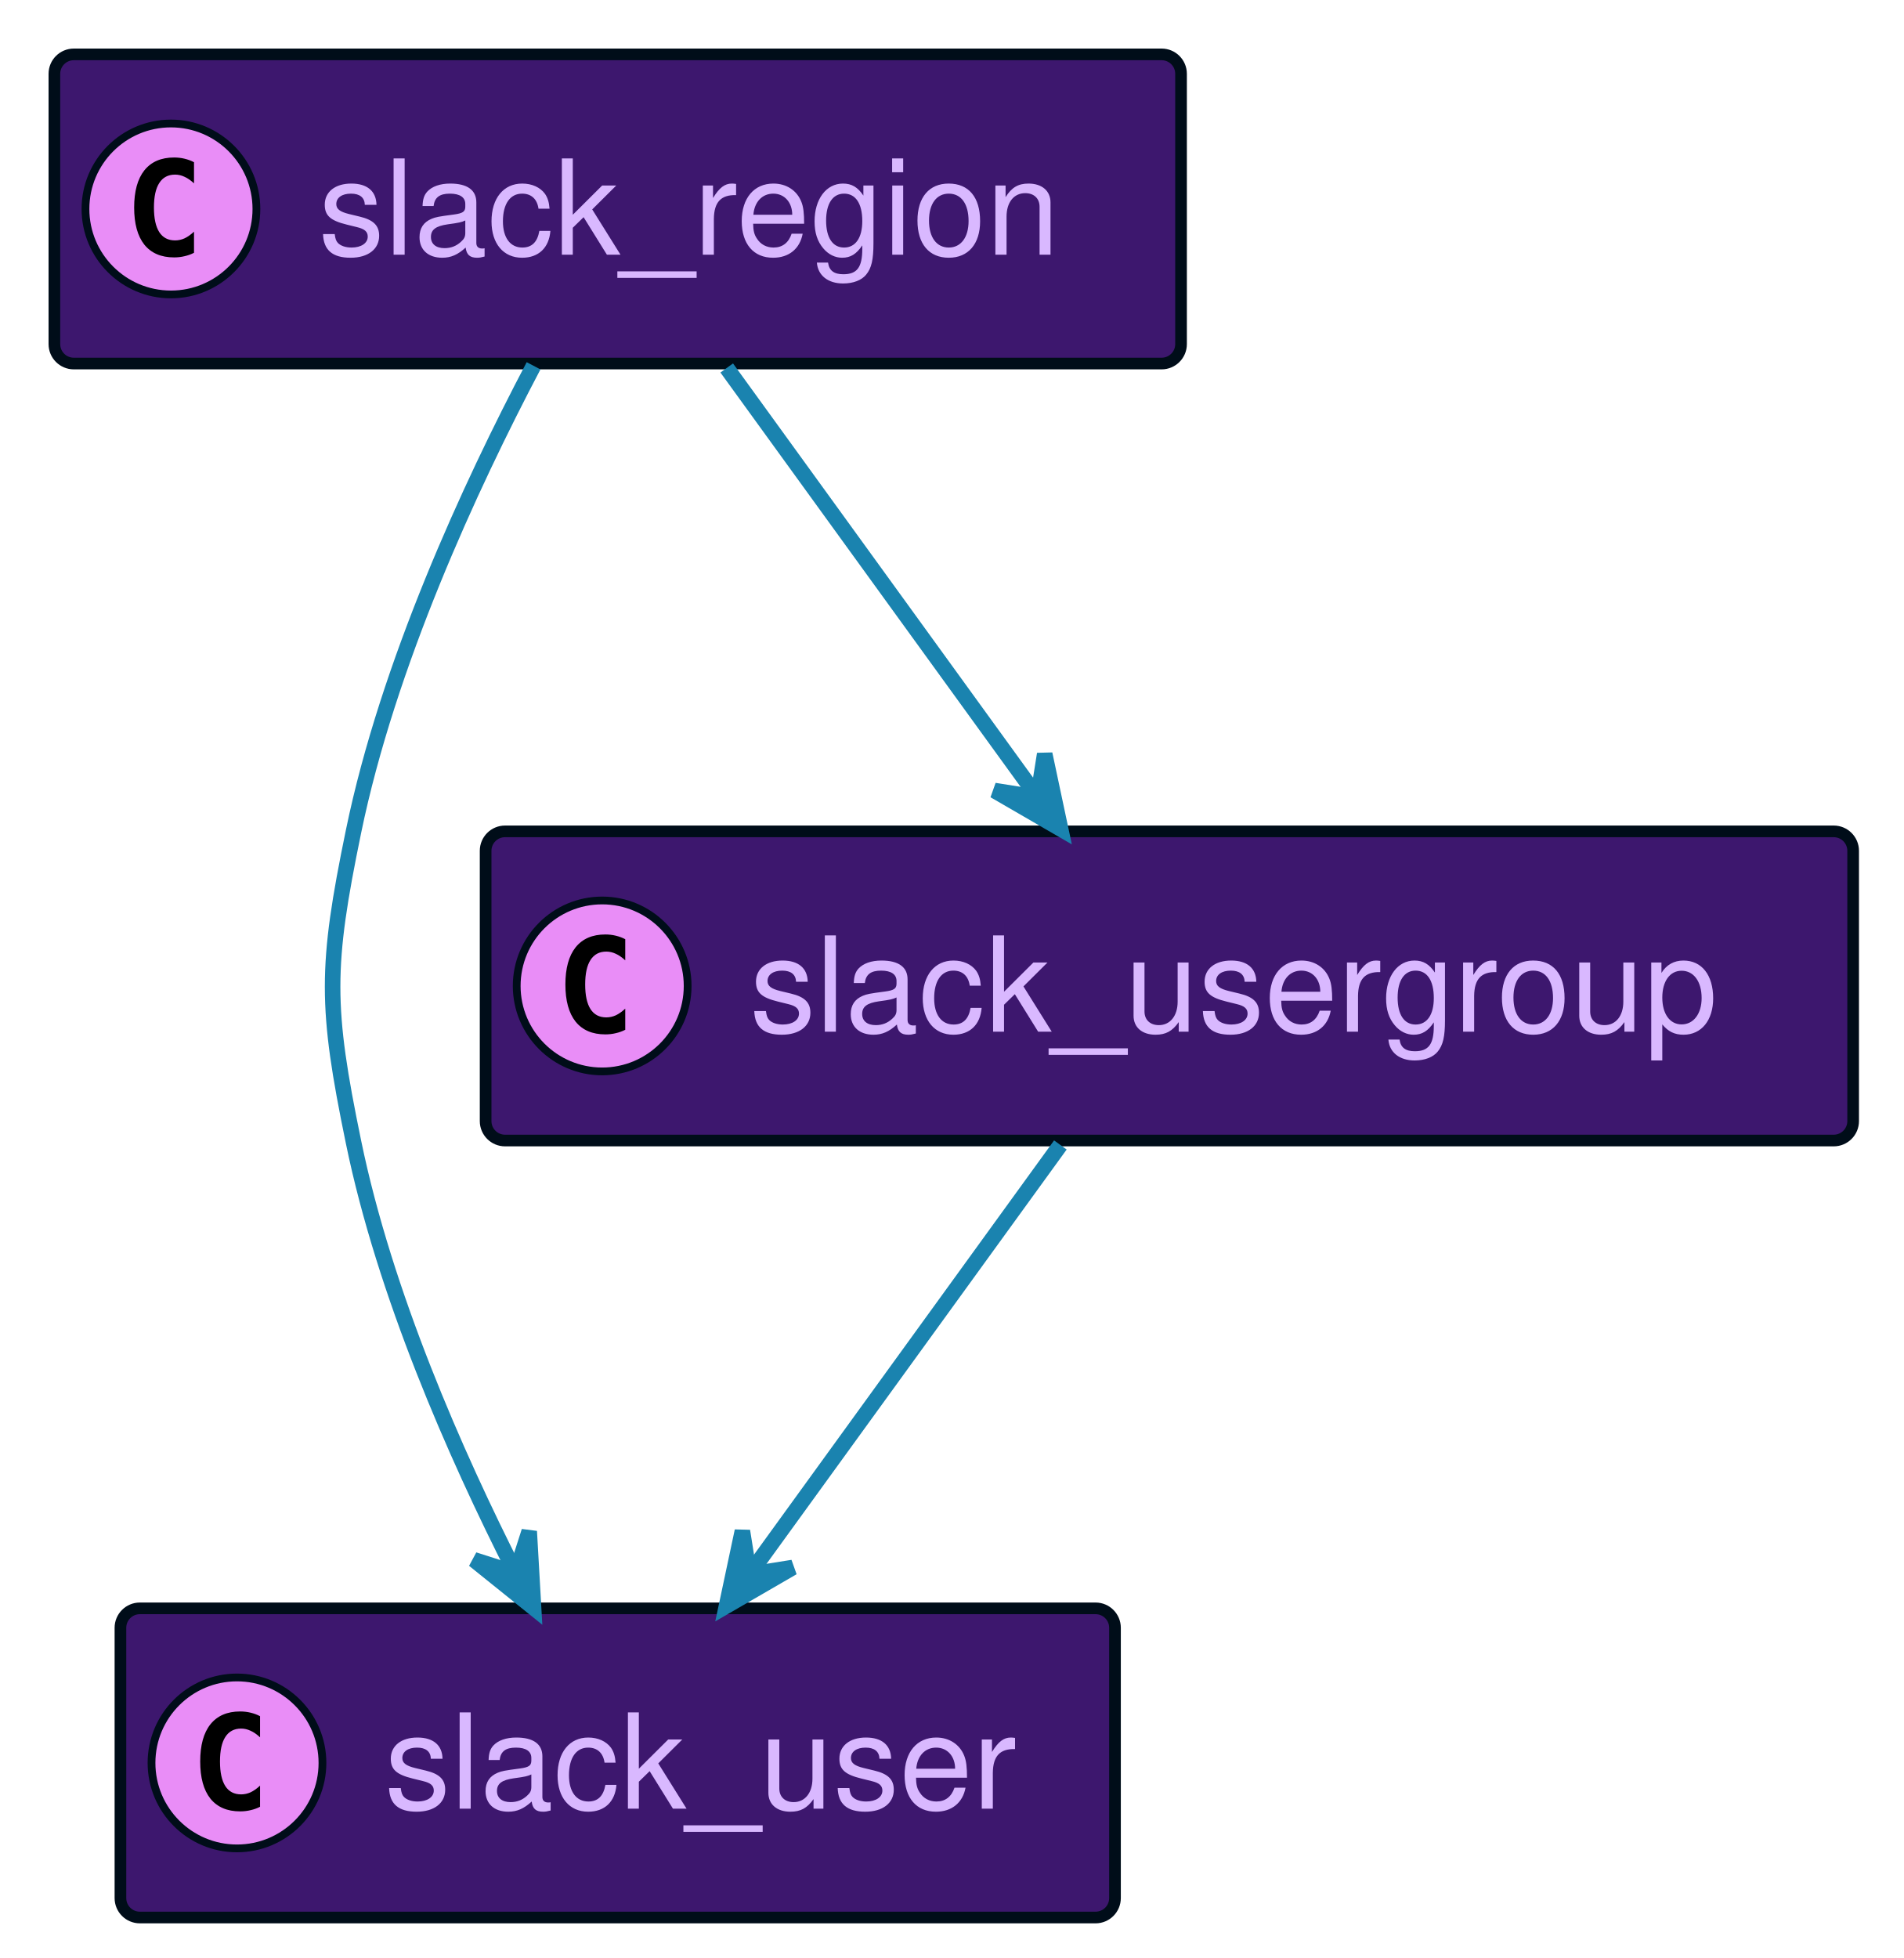
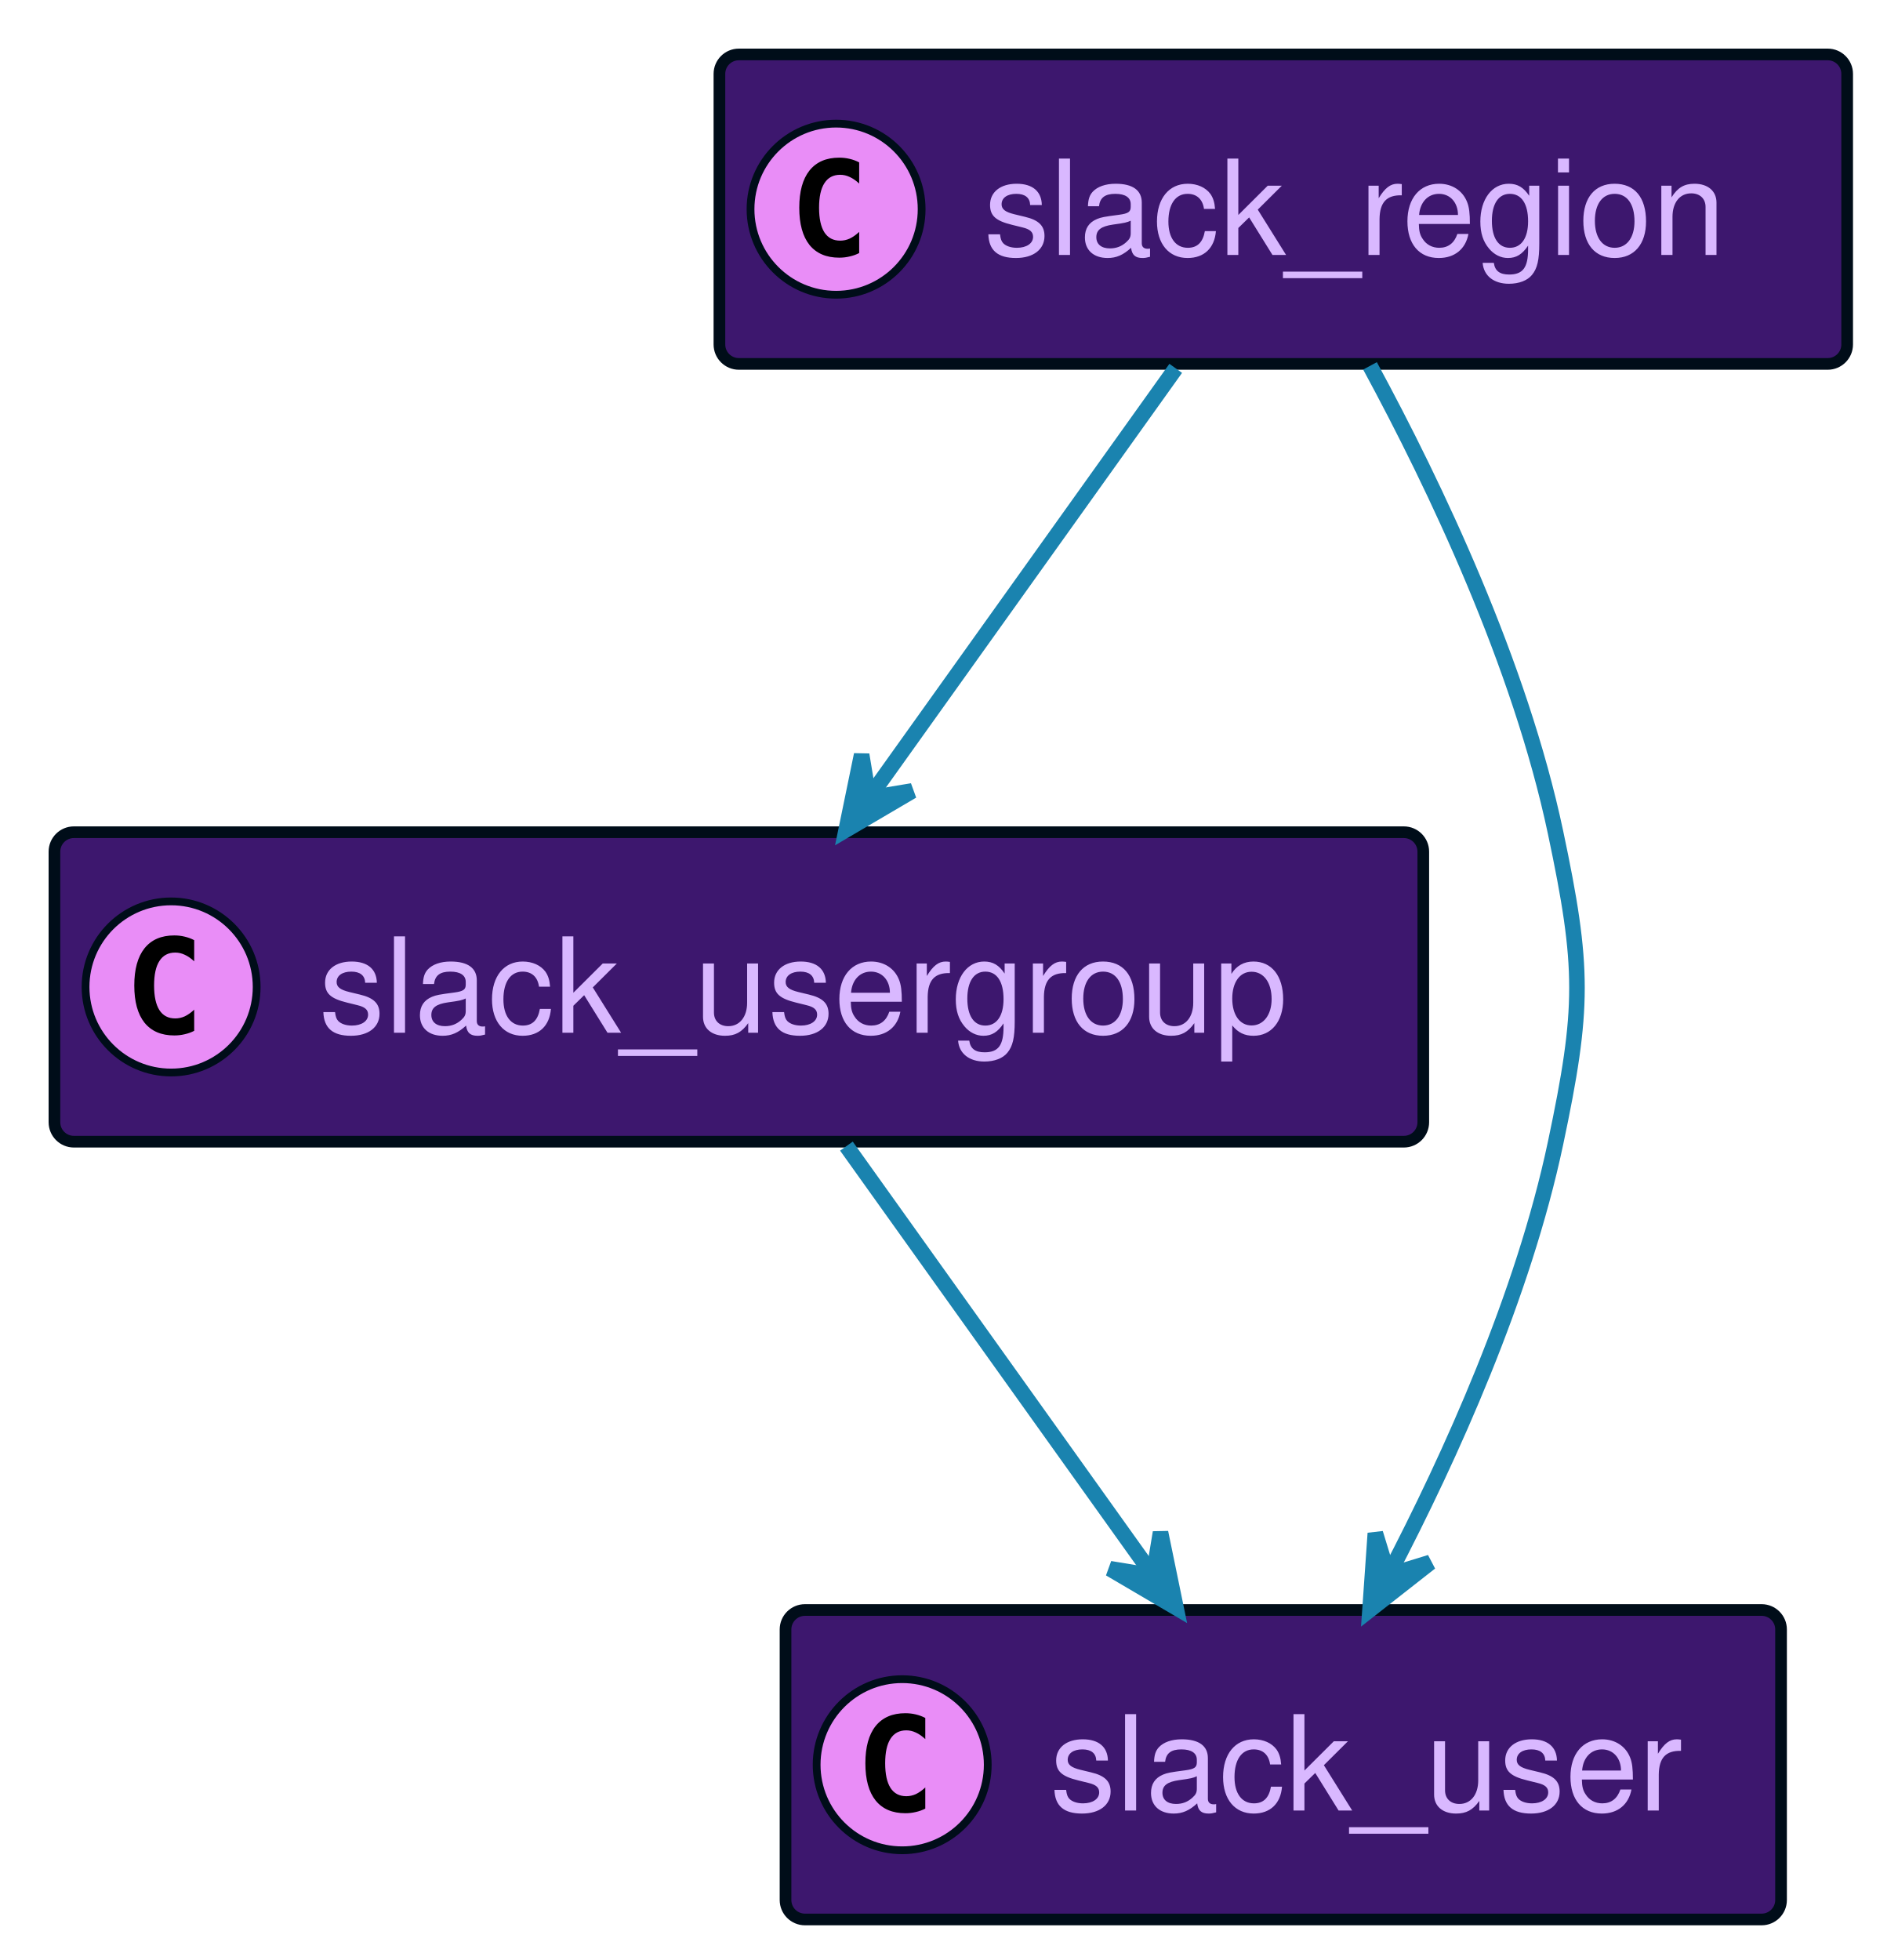
- <svg xmlns="http://www.w3.org/2000/svg" xmlns:xlink="http://www.w3.org/1999/xlink" width="245" height="252" preserveAspectRatio="none" style="width:245px;height:252px;background:#00000000">
-   <a xlink:actuate="onRequest" xlink:href="#a" xlink:show="new" xlink:title="#slack_region" xlink:type="simple" target="_top">
-     <rect id="a" width="145" height="39.789" x="7" y="7" fill="#3D176E" rx="2.5" ry="2.5" style="stroke:#000d19;stroke-width:1.5" />
-     <circle cx="22" cy="26.895" r="11" fill="#E98DF7" style="stroke:#000d19;stroke-width:1" />
-     <path d="M24.969 32.535q-.578.297-1.219.438-.64.156-1.344.156-2.5 0-3.828-1.64-1.312-1.657-1.312-4.782t1.312-4.781q1.328-1.656 3.828-1.656.703 0 1.344.156.656.156 1.219.453v2.719q-.625-.578-1.219-.844-.594-.281-1.219-.281-1.343 0-2.031 1.078-.688 1.062-.688 3.156 0 2.094.688 3.172.688 1.062 2.031 1.062.625 0 1.219-.265.594-.281 1.219-.86v2.72Z" />
-     <text x="41" y="32.78" fill="#D9B8FF" font-family="Helvetica" font-size="17" textLength="103">slack_region</text>
+ <svg xmlns="http://www.w3.org/2000/svg" xmlns:xlink="http://www.w3.org/1999/xlink" width="244" height="252" preserveAspectRatio="none" style="width:244px;height:252px;background:#00000000">
+   <a xlink:actuate="onRequest" xlink:href="#a" xlink:show="new" xlink:title="#slack_usergroup" xlink:type="simple" target="_top">
+     <rect id="a" width="176" height="39.789" x="7" y="107" fill="#3D176E" rx="2.5" ry="2.5" style="stroke:#000d19;stroke-width:1.5" />
+     <circle cx="22" cy="126.894" r="11" fill="#E98DF7" style="stroke:#000d19;stroke-width:1" />
+     <path d="M24.969 132.535q-.578.297-1.219.438-.64.156-1.344.156-2.5 0-3.828-1.64-1.312-1.657-1.312-4.782t1.312-4.781q1.328-1.657 3.828-1.657.703 0 1.344.157.656.156 1.219.453v2.719q-.625-.579-1.219-.844-.594-.281-1.219-.281-1.343 0-2.031 1.078-.688 1.062-.688 3.156 0 2.094.688 3.172.688 1.062 2.031 1.062.625 0 1.219-.265.594-.281 1.219-.86v2.72Z" />
+     <text x="41" y="132.78" fill="#D9B8FF" font-family="Helvetica" font-size="17" textLength="134">slack_usergroup</text>
  </a>
  <a xlink:actuate="onRequest" xlink:href="#b" xlink:show="new" xlink:title="#slack_user" xlink:type="simple" target="_top">
-     <rect id="b" width="128" height="39.789" x="15.5" y="207" fill="#3D176E" rx="2.5" ry="2.5" style="stroke:#000d19;stroke-width:1.5" />
-     <circle cx="30.5" cy="226.894" r="11" fill="#E98DF7" style="stroke:#000d19;stroke-width:1" />
-     <path d="M33.469 232.535q-.578.297-1.219.438-.64.156-1.344.156-2.5 0-3.828-1.64-1.312-1.657-1.312-4.782t1.312-4.781q1.328-1.656 3.828-1.656.703 0 1.344.156.656.156 1.219.453v2.719q-.625-.579-1.219-.844-.594-.281-1.219-.281-1.343 0-2.031 1.078-.688 1.062-.688 3.156 0 2.094.688 3.172.688 1.062 2.031 1.062.625 0 1.219-.265.594-.281 1.219-.86v2.72Z" />
-     <text x="49.5" y="232.78" fill="#D9B8FF" font-family="Helvetica" font-size="17" textLength="86">slack_user</text>
+     <rect id="b" width="128" height="39.789" x="101" y="207" fill="#3D176E" rx="2.5" ry="2.5" style="stroke:#000d19;stroke-width:1.5" />
+     <circle cx="116" cy="226.894" r="11" fill="#E98DF7" style="stroke:#000d19;stroke-width:1" />
+     <path d="M118.969 232.535q-.578.297-1.219.438-.64.156-1.344.156-2.5 0-3.828-1.64-1.312-1.657-1.312-4.782t1.312-4.781q1.328-1.656 3.828-1.656.703 0 1.344.156.656.156 1.219.453v2.719q-.625-.579-1.219-.844-.594-.281-1.219-.281-1.344 0-2.031 1.078-.688 1.062-.688 3.156 0 2.094.688 3.172.688 1.062 2.031 1.062.625 0 1.219-.265.594-.281 1.219-.86v2.72Z" />
+     <text x="135" y="232.78" fill="#D9B8FF" font-family="Helvetica" font-size="17" textLength="86">slack_user</text>
  </a>
-   <a xlink:actuate="onRequest" xlink:href="#c" xlink:show="new" xlink:title="#slack_usergroup" xlink:type="simple" target="_top">
-     <rect id="c" width="176" height="39.789" x="62.5" y="107" fill="#3D176E" rx="2.5" ry="2.5" style="stroke:#000d19;stroke-width:1.5" />
-     <circle cx="77.5" cy="126.894" r="11" fill="#E98DF7" style="stroke:#000d19;stroke-width:1" />
-     <path d="M80.469 132.535q-.578.297-1.219.438-.64.156-1.344.156-2.5 0-3.828-1.64-1.312-1.657-1.312-4.782t1.312-4.781q1.328-1.657 3.828-1.657.703 0 1.344.157.656.156 1.219.453v2.719q-.625-.579-1.219-.844-.594-.281-1.219-.281-1.344 0-2.031 1.078-.688 1.062-.688 3.156 0 2.094.688 3.172.688 1.062 2.031 1.062.625 0 1.219-.265.594-.281 1.219-.86v2.72Z" />
-     <text x="96.5" y="132.78" fill="#D9B8FF" font-family="Helvetica" font-size="17" textLength="134">slack_usergroup</text>
+   <a xlink:actuate="onRequest" xlink:href="#c" xlink:show="new" xlink:title="#slack_region" xlink:type="simple" target="_top">
+     <rect id="c" width="145" height="39.789" x="92.5" y="7" fill="#3D176E" rx="2.5" ry="2.5" style="stroke:#000d19;stroke-width:1.5" />
+     <circle cx="107.5" cy="26.895" r="11" fill="#E98DF7" style="stroke:#000d19;stroke-width:1" />
+     <path d="M110.469 32.535q-.578.297-1.219.438-.64.156-1.344.156-2.5 0-3.828-1.64-1.312-1.657-1.312-4.782t1.312-4.781q1.328-1.656 3.828-1.656.703 0 1.344.156.656.156 1.219.453v2.719q-.625-.578-1.219-.844-.594-.281-1.219-.281-1.344 0-2.031 1.078-.688 1.062-.688 3.156 0 2.094.688 3.172.688 1.062 2.031 1.062.625 0 1.219-.265.594-.281 1.219-.86v2.72Z" />
+     <text x="126.5" y="32.78" fill="#D9B8FF" font-family="Helvetica" font-size="17" textLength="103">slack_region</text>
  </a>
-   <path fill="none" d="M68.67 47.08C60.48 62.64 49.93 85.5 45.5 107c-3.59 17.41-3.59 22.59 0 40 4.01 19.48 13.06 40.08 20.81 55.36" style="stroke:#1a83af;stroke-width:2" />
-   <path fill="#1A83AF" d="m68.67 206.92-.56-9.833-1.727 5.387-5.387-1.727 7.674 6.173z" style="stroke:#1a83af;stroke-width:2" />
-   <path fill="none" d="M93.53 47.36c11.47 15.84 27.74 38.3 39.96 55.16" style="stroke:#1a83af;stroke-width:2" />
-   <path fill="#1A83AF" d="m136.5 106.68-2.047-9.634-.889 5.587-5.586-.89 8.522 4.937z" style="stroke:#1a83af;stroke-width:2" />
-   <path fill="none" d="M136.47 147.36c-11.47 15.84-27.74 38.3-39.96 55.16" style="stroke:#1a83af;stroke-width:2" />
-   <path fill="#1A83AF" d="m93.5 206.68 8.522-4.937-5.586.89-.89-5.587-2.046 9.634z" style="stroke:#1a83af;stroke-width:2" />
+   <path fill="none" d="M108.83 147.36c11.31 15.84 27.35 38.3 39.4 55.16" style="stroke:#1a83af;stroke-width:2" />
+   <path fill="#1A83AF" d="m151.2 206.68-1.986-9.647-.924 5.581-5.581-.924 8.491 4.99z" style="stroke:#1a83af;stroke-width:2" />
+   <path fill="none" d="M176.15 47.04C184.57 62.58 195.43 85.43 200 107c3.68 17.39 3.68 22.61 0 40-4.14 19.55-13.45 40.15-21.42 55.41" style="stroke:#1a83af;stroke-width:2" />
+   <path fill="#1A83AF" d="m176.15 206.96 7.752-6.075-5.408 1.659-1.658-5.409-.686 9.825z" style="stroke:#1a83af;stroke-width:2" />
+   <path fill="none" d="M151.17 47.36c-11.31 15.84-27.35 38.3-39.4 55.16" style="stroke:#1a83af;stroke-width:2" />
+   <path fill="#1A83AF" d="m108.8 106.68 8.491-4.99-5.58.924-.925-5.58-1.986 9.646z" style="stroke:#1a83af;stroke-width:2" />
</svg>
